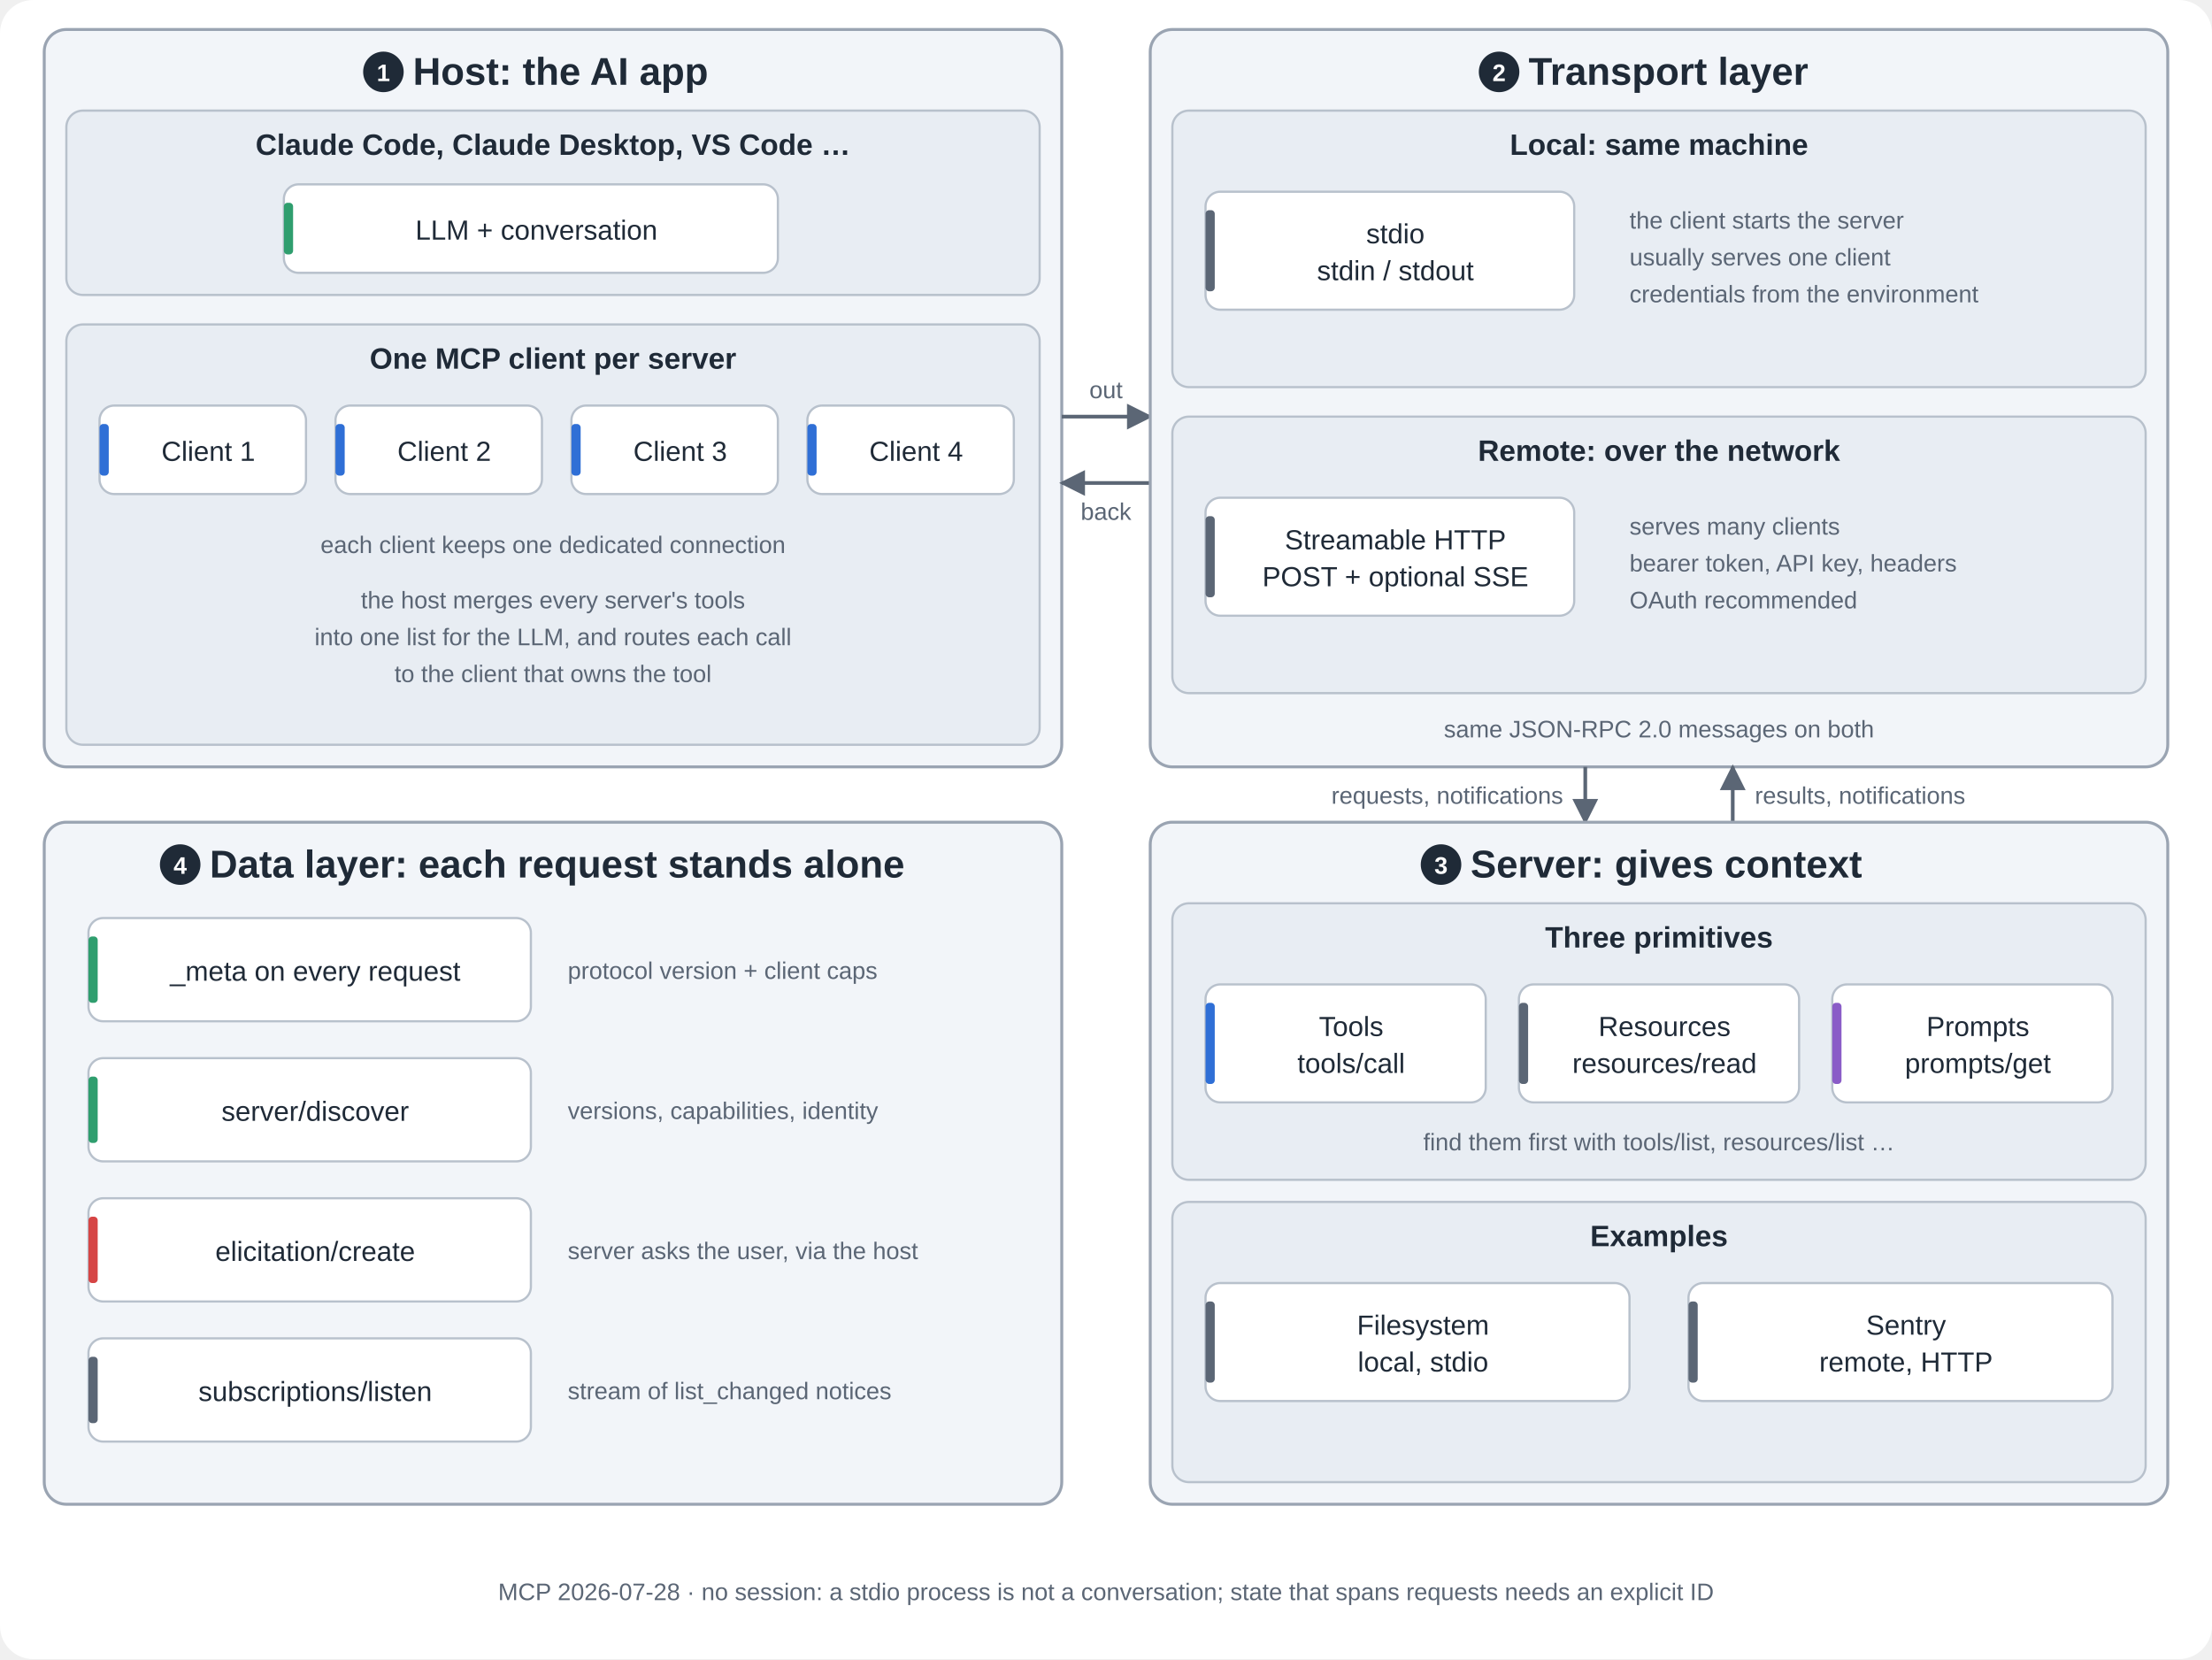
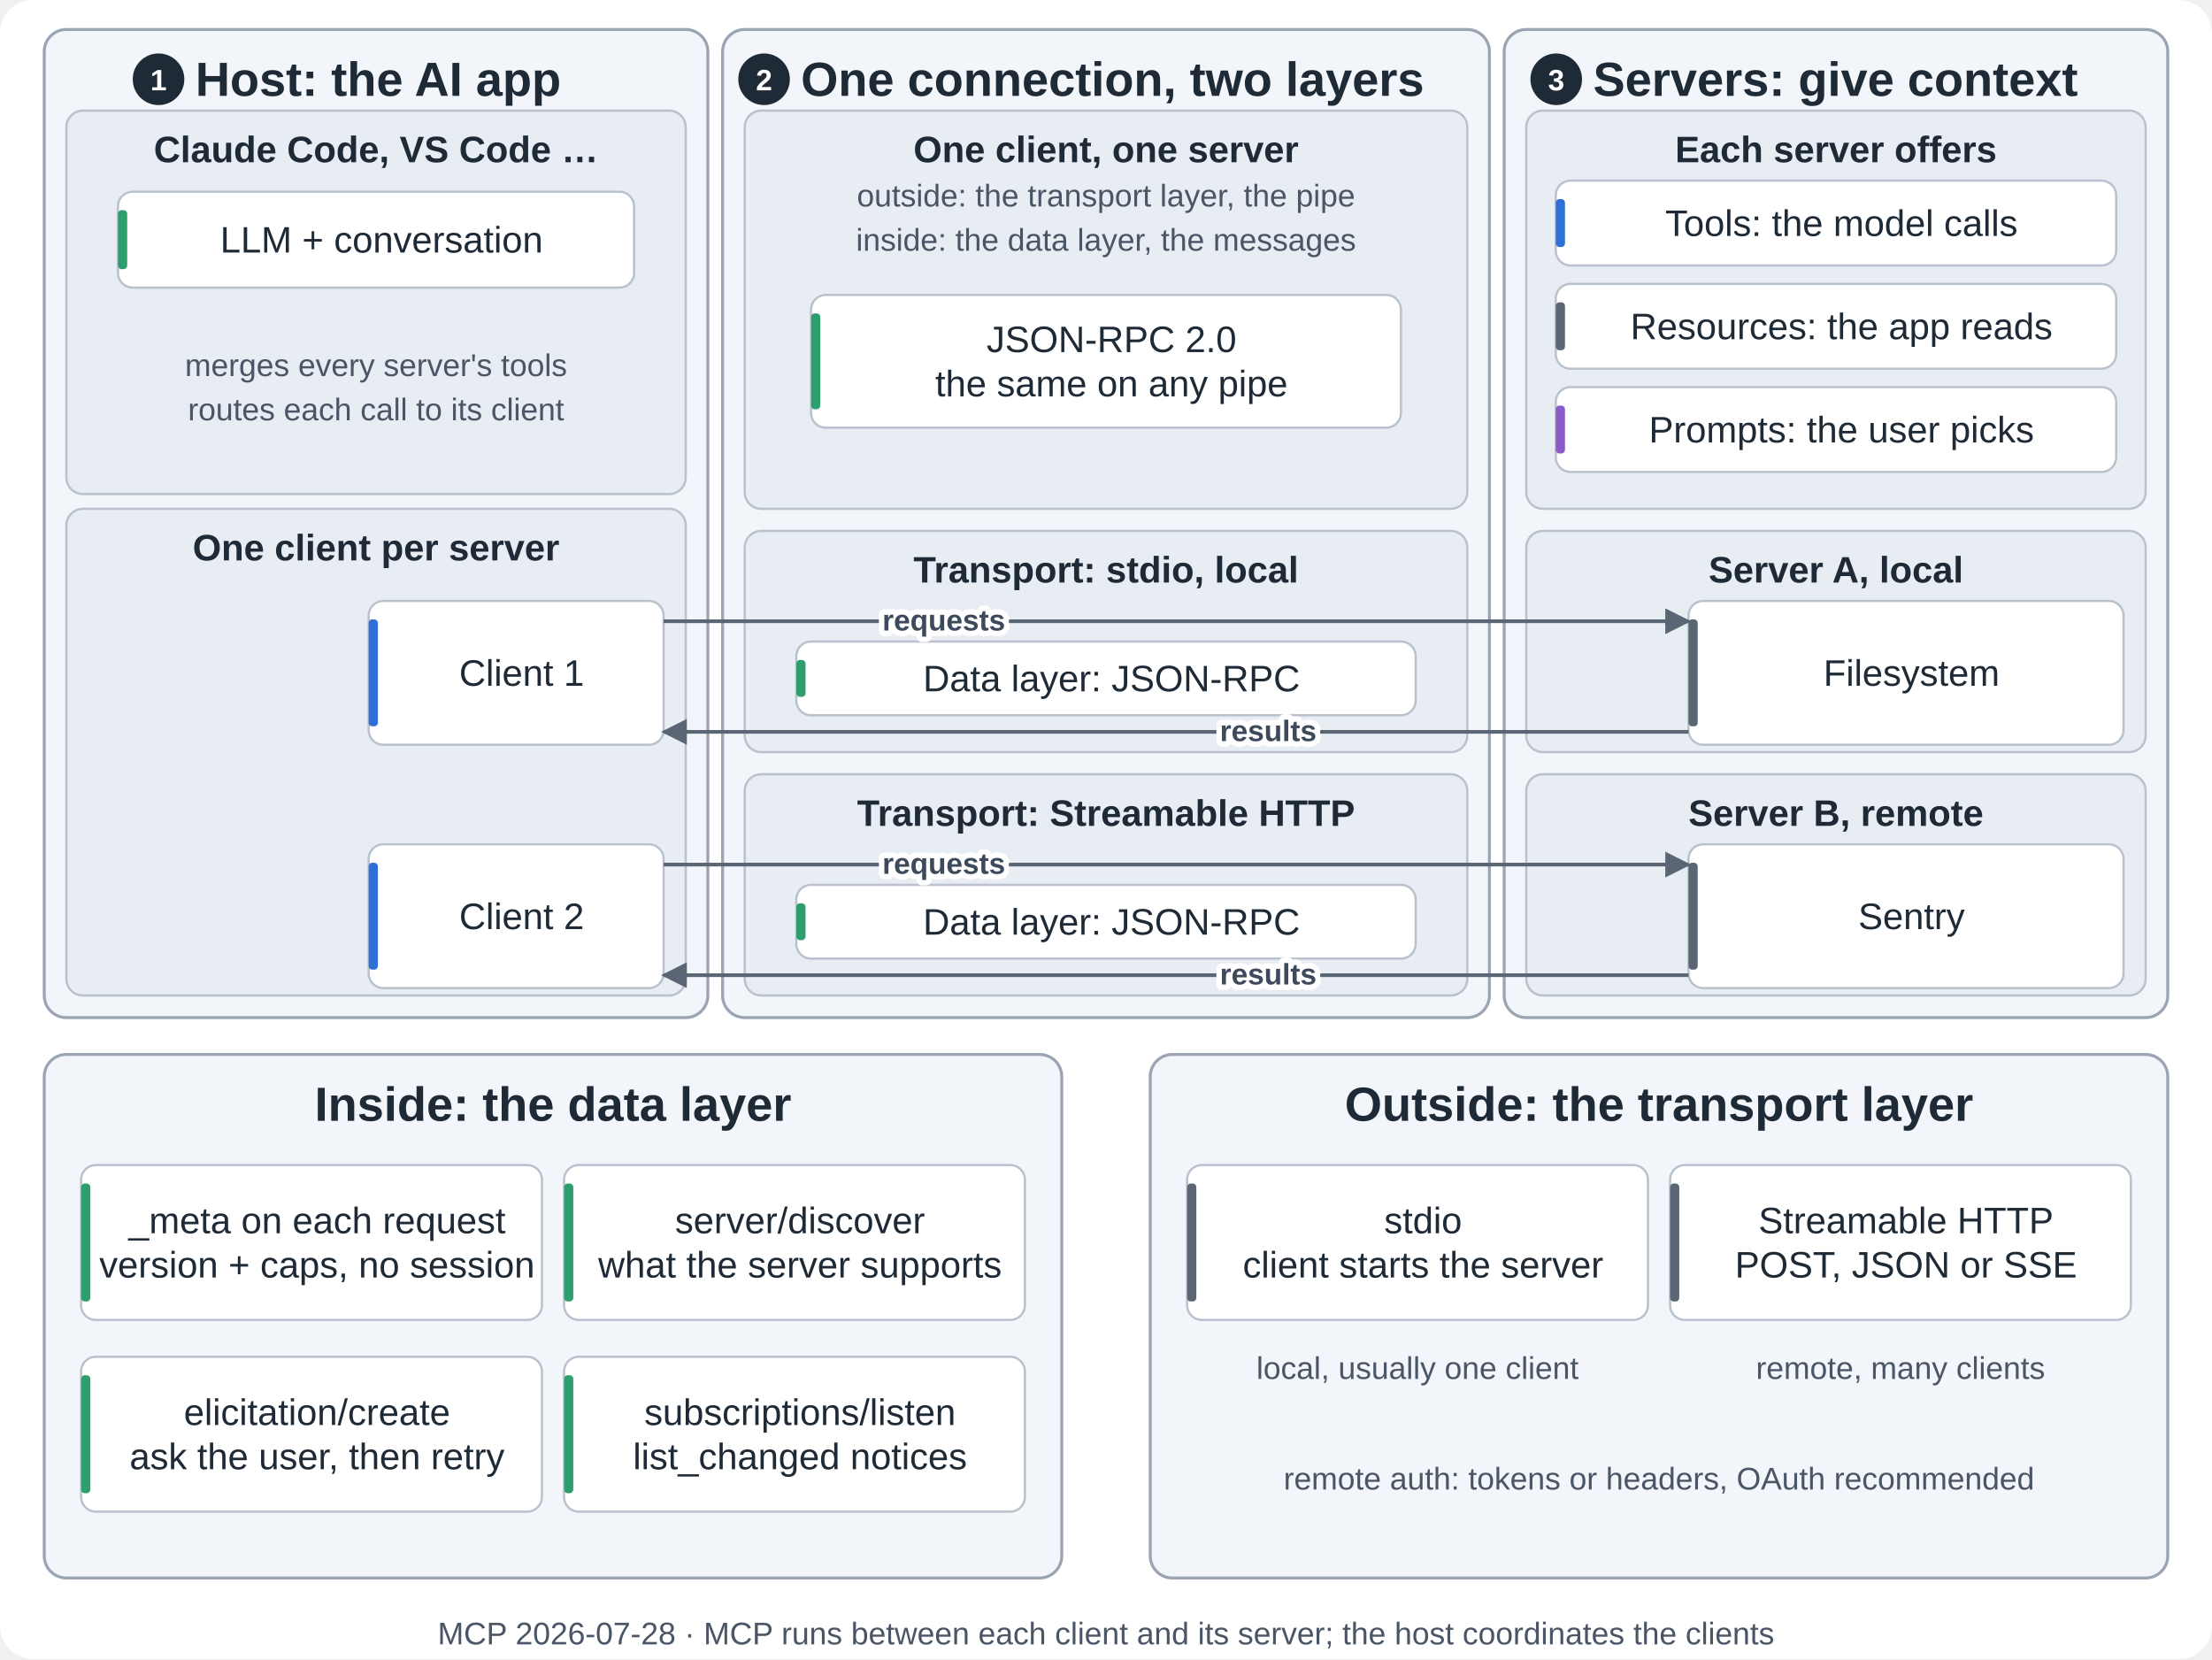
<svg xmlns="http://www.w3.org/2000/svg" viewBox="0 0 1200 900" width="1200" height="900" role="img" aria-labelledby="t d">
  <defs>
    <marker id="arr" viewBox="0 0 10 10" refX="9" refY="5" markerWidth="7" markerHeight="7" orient="auto">
      <path d="M0 0L10 5L0 10z" fill="#5b6675" />
    </marker>
    <marker id="ca" viewBox="0 0 10 10" refX="5" refY="5" markerWidth="6" markerHeight="6" orient="auto">
      <path d="M0 0L10 5L0 10z" fill="#5b6675" />
    </marker>
  </defs>
  <style>
text{font-family:-apple-system,"Helvetica Neue",Arial,"PingFang SC",sans-serif;fill:#1f2a37}
- .gt{font-size:21px;font-weight:700}
- .st{font-size:16px;font-weight:700}
- .ag{font-size:15px}
- .q{font-size:14px;fill:#3d4a5c}
- .lb{font-size:13px;fill:#5b6675}
+ .gt{font-size:26px;font-weight:700}
+ .st{font-size:20px;font-weight:700}
+ .ag{font-size:20px}
+ .q{font-size:18px;fill:#3d4a5c}
+ .lb{font-size:17px;fill:#4a5565}
+ .al{font-size:16px;font-weight:600;fill:#3d4a5c;paint-order:stroke;stroke:#ffffff;stroke-width:6px;stroke-linejoin:round}
.grp{fill:#f2f5f9;stroke:#9aa4b2;stroke-width:1.6}
.sub{fill:#e8edf3;stroke:#b8c1cc;stroke-width:1.2}
.agent{fill:#ffffff;stroke:#b8c1cc;stroke-width:1.2}
.human{fill:#d6e6fb;stroke:#9cbbe6;stroke-width:1.2}
.front{fill:#dcf0e0;stroke:#9ccfa8;stroke-width:1.2}
.flow{stroke:#5b6675;stroke-width:2;fill:none;marker-end:url(#arr)}
.back{stroke-dasharray:7 5}
.cyc{stroke:#5b6675;stroke-width:2;fill:none;marker-end:url(#ca)}
.num{fill:#1f2a37}
- .numt{font-size:13px;font-weight:700;fill:#ffffff}
+ .numt{font-size:16px;font-weight:700;fill:#ffffff}
</style>
  <rect width="1200" height="900" rx="18" fill="#ffffff" />
-   <rect x="24" y="16" width="552" height="400" rx="12" class="grp" />
-   <circle cx="208.0" cy="39" r="11" class="num" />
-   <text x="208.0" y="44" class="numt" text-anchor="middle">1</text>
-   <text x="224.0" y="46" class="gt" text-anchor="start">Host: the AI app</text>
-   <rect x="36" y="60" width="528" height="100" rx="9" class="sub" />
-   <text x="300.0" y="84" class="st" text-anchor="middle">Claude Code, Claude Desktop, VS Code …</text>
-   <rect x="154" y="100" width="268" height="48" rx="8" class="agent" />
-   <rect x="154" y="110" width="5" height="28" rx="2" fill="#2f9e6e" />
-   <text x="291.0" y="130.0" class="ag" text-anchor="middle">LLM + conversation</text>
-   <rect x="36" y="176" width="528" height="228" rx="9" class="sub" />
-   <text x="300.0" y="200" class="st" text-anchor="middle">One MCP client per server</text>
-   <rect x="54" y="220" width="112" height="48" rx="8" class="agent" />
-   <rect x="54" y="230" width="5" height="28" rx="2" fill="#2f6fd6" />
-   <text x="113.0" y="250.0" class="ag" text-anchor="middle">Client 1</text>
-   <rect x="182" y="220" width="112" height="48" rx="8" class="agent" />
-   <rect x="182" y="230" width="5" height="28" rx="2" fill="#2f6fd6" />
-   <text x="241.0" y="250.0" class="ag" text-anchor="middle">Client 2</text>
-   <rect x="310" y="220" width="112" height="48" rx="8" class="agent" />
-   <rect x="310" y="230" width="5" height="28" rx="2" fill="#2f6fd6" />
-   <text x="369.0" y="250.0" class="ag" text-anchor="middle">Client 3</text>
-   <rect x="438" y="220" width="112" height="48" rx="8" class="agent" />
-   <rect x="438" y="230" width="5" height="28" rx="2" fill="#2f6fd6" />
-   <text x="497.0" y="250.0" class="ag" text-anchor="middle">Client 4</text>
-   <text x="300.0" y="300" class="lb" text-anchor="middle">each client keeps one dedicated connection</text>
-   <text x="300.0" y="330" class="lb" text-anchor="middle">the host merges every server's tools</text>
-   <text x="300.0" y="350" class="lb" text-anchor="middle">into one list for the LLM, and routes each call</text>
-   <text x="300.0" y="370" class="lb" text-anchor="middle">to the client that owns the tool</text>
-   <path d="M576 226H624" class="flow" />
-   <text x="600" y="216" class="lb" text-anchor="middle">out</text>
-   <path d="M624 262H576" class="flow" />
-   <text x="600" y="282" class="lb" text-anchor="middle">back</text>
-   <rect x="624" y="16" width="552" height="400" rx="12" class="grp" />
-   <circle cx="813.25" cy="39" r="11" class="num" />
-   <text x="813.25" y="44" class="numt" text-anchor="middle">2</text>
-   <text x="829.25" y="46" class="gt" text-anchor="start">Transport layer</text>
-   <rect x="636" y="60" width="528" height="150" rx="9" class="sub" />
-   <text x="900.0" y="84" class="st" text-anchor="middle">Local: same machine</text>
-   <rect x="654" y="104" width="200" height="64" rx="8" class="agent" />
-   <rect x="654" y="114" width="5" height="44" rx="2" fill="#5b6675" />
-   <text x="757.0" y="132.0" class="ag" text-anchor="middle">stdio</text>
-   <text x="757.0" y="152.0" class="ag" text-anchor="middle">stdin / stdout</text>
-   <text x="884" y="124" class="lb" text-anchor="start">the client starts the server</text>
-   <text x="884" y="144" class="lb" text-anchor="start">usually serves one client</text>
-   <text x="884" y="164" class="lb" text-anchor="start">credentials from the environment</text>
-   <rect x="636" y="226" width="528" height="150" rx="9" class="sub" />
-   <text x="900.0" y="250" class="st" text-anchor="middle">Remote: over the network</text>
-   <rect x="654" y="270" width="200" height="64" rx="8" class="agent" />
-   <rect x="654" y="280" width="5" height="44" rx="2" fill="#5b6675" />
-   <text x="757.0" y="298.0" class="ag" text-anchor="middle">Streamable HTTP</text>
-   <text x="757.0" y="318.0" class="ag" text-anchor="middle">POST + optional SSE</text>
-   <text x="884" y="290" class="lb" text-anchor="start">serves many clients</text>
-   <text x="884" y="310" class="lb" text-anchor="start">bearer token, API key, headers</text>
-   <text x="884" y="330" class="lb" text-anchor="start">OAuth recommended</text>
-   <text x="900.0" y="400" class="lb" text-anchor="middle">same JSON-RPC 2.0 messages on both</text>
-   <path d="M860.0 416V446" class="flow" />
-   <text x="848.0" y="436" class="lb" text-anchor="end">requests, notifications</text>
-   <path d="M940.0 446V416" class="flow" />
-   <text x="952.0" y="436" class="lb" text-anchor="start">results, notifications</text>
-   <rect x="624" y="446" width="552" height="370" rx="12" class="grp" />
-   <circle cx="781.75" cy="469" r="11" class="num" />
-   <text x="781.75" y="474" class="numt" text-anchor="middle">3</text>
-   <text x="797.75" y="476" class="gt" text-anchor="start">Server: gives context</text>
-   <rect x="636" y="490" width="528" height="150" rx="9" class="sub" />
-   <text x="900.0" y="514" class="st" text-anchor="middle">Three primitives</text>
-   <rect x="654" y="534" width="152" height="64" rx="8" class="agent" />
-   <rect x="654" y="544" width="5" height="44" rx="2" fill="#2f6fd6" />
-   <text x="733.0" y="562.0" class="ag" text-anchor="middle">Tools</text>
-   <text x="733.0" y="582.0" class="ag" text-anchor="middle">tools/call</text>
-   <rect x="824" y="534" width="152" height="64" rx="8" class="agent" />
-   <rect x="824" y="544" width="5" height="44" rx="2" fill="#5b6675" />
-   <text x="903.0" y="562.0" class="ag" text-anchor="middle">Resources</text>
-   <text x="903.0" y="582.0" class="ag" text-anchor="middle">resources/read</text>
-   <rect x="994" y="534" width="152" height="64" rx="8" class="agent" />
-   <rect x="994" y="544" width="5" height="44" rx="2" fill="#8a5cc7" />
-   <text x="1073.0" y="562.0" class="ag" text-anchor="middle">Prompts</text>
-   <text x="1073.0" y="582.0" class="ag" text-anchor="middle">prompts/get</text>
-   <text x="900.0" y="624" class="lb" text-anchor="middle">find them first with tools/list, resources/list …</text>
-   <rect x="636" y="652" width="528" height="152" rx="9" class="sub" />
-   <text x="900.0" y="676" class="st" text-anchor="middle">Examples</text>
-   <rect x="654" y="696" width="230" height="64" rx="8" class="agent" />
-   <rect x="654" y="706" width="5" height="44" rx="2" fill="#5b6675" />
-   <text x="772.0" y="724.0" class="ag" text-anchor="middle">Filesystem</text>
-   <text x="772.0" y="744.0" class="ag" text-anchor="middle">local, stdio</text>
-   <rect x="916" y="696" width="230" height="64" rx="8" class="agent" />
-   <rect x="916" y="706" width="5" height="44" rx="2" fill="#5b6675" />
-   <text x="1034.0" y="724.0" class="ag" text-anchor="middle">Sentry</text>
-   <text x="1034.0" y="744.0" class="ag" text-anchor="middle">remote, HTTP</text>
-   <rect x="24" y="446" width="552" height="370" rx="12" class="grp" />
-   <circle cx="97.75" cy="469" r="11" class="num" />
-   <text x="97.75" y="474" class="numt" text-anchor="middle">4</text>
-   <text x="113.75" y="476" class="gt" text-anchor="start">Data layer: each request stands alone</text>
-   <rect x="48" y="498" width="240" height="56" rx="8" class="agent" />
-   <rect x="48" y="508" width="5" height="36" rx="2" fill="#2f9e6e" />
-   <text x="171.0" y="532.0" class="ag" text-anchor="middle">_meta on every request</text>
-   <text x="308" y="531" class="lb" text-anchor="start">protocol version + client caps</text>
-   <rect x="48" y="574" width="240" height="56" rx="8" class="agent" />
-   <rect x="48" y="584" width="5" height="36" rx="2" fill="#2f9e6e" />
-   <text x="171.0" y="608.0" class="ag" text-anchor="middle">server/discover</text>
-   <text x="308" y="607" class="lb" text-anchor="start">versions, capabilities, identity</text>
-   <rect x="48" y="650" width="240" height="56" rx="8" class="agent" />
-   <rect x="48" y="660" width="5" height="36" rx="2" fill="#d64545" />
-   <text x="171.0" y="684.0" class="ag" text-anchor="middle">elicitation/create</text>
-   <text x="308" y="683" class="lb" text-anchor="start">server asks the user, via the host</text>
-   <rect x="48" y="726" width="240" height="56" rx="8" class="agent" />
-   <rect x="48" y="736" width="5" height="36" rx="2" fill="#5b6675" />
-   <text x="171.0" y="760.0" class="ag" text-anchor="middle">subscriptions/listen</text>
-   <text x="308" y="759" class="lb" text-anchor="start">stream of list_changed notices</text>
-   <text x="600" y="868" class="lb" text-anchor="middle">MCP 2026-07-28 · no session: a stdio process is not a conversation; state that spans requests needs an explicit ID</text>
+   <rect x="24" y="16" width="360" height="536" rx="12" class="grp" />
+   <circle cx="86.0" cy="43" r="14" class="num" />
+   <text x="86.0" y="49" class="numt" text-anchor="middle">1</text>
+   <text x="106.0" y="52" class="gt" text-anchor="start">Host: the AI app</text>
+   <rect x="36" y="60" width="336" height="208" rx="9" class="sub" />
+   <text x="204.0" y="88" class="st" text-anchor="middle">Claude Code, VS Code …</text>
+   <rect x="64" y="104" width="280" height="52" rx="8" class="agent" />
+   <rect x="64" y="114" width="5" height="32" rx="2" fill="#2f9e6e" />
+   <text x="207.0" y="137.0" class="ag" text-anchor="middle">LLM + conversation</text>
+   <text x="204.0" y="204" class="lb" text-anchor="middle">merges every server's tools</text>
+   <text x="204.0" y="228" class="lb" text-anchor="middle">routes each call to its client</text>
+   <rect x="36" y="276" width="336" height="264" rx="9" class="sub" />
+   <text x="204.0" y="304" class="st" text-anchor="middle">One client per server</text>
+   <rect x="200" y="326" width="160" height="78" rx="8" class="agent" />
+   <rect x="200" y="336" width="5" height="58" rx="2" fill="#2f6fd6" />
+   <text x="283.0" y="372.0" class="ag" text-anchor="middle">Client 1</text>
+   <rect x="200" y="458" width="160" height="78" rx="8" class="agent" />
+   <rect x="200" y="468" width="5" height="58" rx="2" fill="#2f6fd6" />
+   <text x="283.0" y="504.0" class="ag" text-anchor="middle">Client 2</text>
+   <rect x="392" y="16" width="416" height="536" rx="12" class="grp" />
+   <circle cx="414.5" cy="43" r="14" class="num" />
+   <text x="414.5" y="49" class="numt" text-anchor="middle">2</text>
+   <text x="434.5" y="52" class="gt" text-anchor="start">One connection, two layers</text>
+   <rect x="404" y="60" width="392" height="216" rx="9" class="sub" />
+   <text x="600.0" y="88" class="st" text-anchor="middle">One client, one server</text>
+   <text x="600.0" y="112" class="lb" text-anchor="middle">outside: the transport layer, the pipe</text>
+   <text x="600.0" y="136" class="lb" text-anchor="middle">inside: the data layer, the messages</text>
+   <rect x="440" y="160" width="320" height="72" rx="8" class="agent" />
+   <rect x="440" y="170" width="5" height="52" rx="2" fill="#2f9e6e" />
+   <text x="603.0" y="191.0" class="ag" text-anchor="middle">JSON-RPC 2.0</text>
+   <text x="603.0" y="215.0" class="ag" text-anchor="middle">the same on any pipe</text>
+   <rect x="404" y="288" width="392" height="120" rx="9" class="sub" />
+   <text x="600.0" y="316" class="st" text-anchor="middle">Transport: stdio, local</text>
+   <rect x="432" y="348" width="336" height="40" rx="8" class="agent" />
+   <rect x="432" y="358" width="5" height="20" rx="2" fill="#2f9e6e" />
+   <text x="603.0" y="375.0" class="ag" text-anchor="middle">Data layer: JSON-RPC</text>
+   <rect x="404" y="420" width="392" height="120" rx="9" class="sub" />
+   <text x="600.0" y="448" class="st" text-anchor="middle">Transport: Streamable HTTP</text>
+   <rect x="432" y="480" width="336" height="40" rx="8" class="agent" />
+   <rect x="432" y="490" width="5" height="20" rx="2" fill="#2f9e6e" />
+   <text x="603.0" y="507.0" class="ag" text-anchor="middle">Data layer: JSON-RPC</text>
+   <rect x="816" y="16" width="360" height="536" rx="12" class="grp" />
+   <circle cx="844.25" cy="43" r="14" class="num" />
+   <text x="844.25" y="49" class="numt" text-anchor="middle">3</text>
+   <text x="864.25" y="52" class="gt" text-anchor="start">Servers: give context</text>
+   <rect x="828" y="60" width="336" height="216" rx="9" class="sub" />
+   <text x="996.0" y="88" class="st" text-anchor="middle">Each server offers</text>
+   <rect x="844" y="98" width="304" height="46" rx="8" class="agent" />
+   <rect x="844" y="108" width="5" height="26" rx="2" fill="#2f6fd6" />
+   <text x="999.0" y="128.0" class="ag" text-anchor="middle">Tools: the model calls</text>
+   <rect x="844" y="154" width="304" height="46" rx="8" class="agent" />
+   <rect x="844" y="164" width="5" height="26" rx="2" fill="#5b6675" />
+   <text x="999.0" y="184.0" class="ag" text-anchor="middle">Resources: the app reads</text>
+   <rect x="844" y="210" width="304" height="46" rx="8" class="agent" />
+   <rect x="844" y="220" width="5" height="26" rx="2" fill="#8a5cc7" />
+   <text x="999.0" y="240.0" class="ag" text-anchor="middle">Prompts: the user picks</text>
+   <rect x="828" y="288" width="336" height="120" rx="9" class="sub" />
+   <text x="996.0" y="316" class="st" text-anchor="middle">Server A, local</text>
+   <rect x="916" y="326" width="236" height="78" rx="8" class="agent" />
+   <rect x="916" y="336" width="5" height="58" rx="2" fill="#5b6675" />
+   <text x="1037.0" y="372.0" class="ag" text-anchor="middle">Filesystem</text>
+   <rect x="828" y="420" width="336" height="120" rx="9" class="sub" />
+   <text x="996.0" y="448" class="st" text-anchor="middle">Server B, remote</text>
+   <rect x="916" y="458" width="236" height="78" rx="8" class="agent" />
+   <rect x="916" y="468" width="5" height="58" rx="2" fill="#5b6675" />
+   <text x="1037.0" y="504.0" class="ag" text-anchor="middle">Sentry</text>
+   <rect x="24" y="572" width="552" height="284" rx="12" class="grp" />
+   <text x="300.0" y="608" class="gt" text-anchor="middle">Inside: the data layer</text>
+   <rect x="44" y="632" width="250" height="84" rx="8" class="agent" />
+   <rect x="44" y="642" width="5" height="64" rx="2" fill="#2f9e6e" />
+   <text x="172.0" y="669.0" class="ag" text-anchor="middle">_meta on each request</text>
+   <text x="172.0" y="693.0" class="ag" text-anchor="middle">version + caps, no session</text>
+   <rect x="306" y="632" width="250" height="84" rx="8" class="agent" />
+   <rect x="306" y="642" width="5" height="64" rx="2" fill="#2f9e6e" />
+   <text x="434.0" y="669.0" class="ag" text-anchor="middle">server/discover</text>
+   <text x="434.0" y="693.0" class="ag" text-anchor="middle">what the server supports</text>
+   <rect x="44" y="736" width="250" height="84" rx="8" class="agent" />
+   <rect x="44" y="746" width="5" height="64" rx="2" fill="#2f9e6e" />
+   <text x="172.0" y="773.0" class="ag" text-anchor="middle">elicitation/create</text>
+   <text x="172.0" y="797.0" class="ag" text-anchor="middle">ask the user, then retry</text>
+   <rect x="306" y="736" width="250" height="84" rx="8" class="agent" />
+   <rect x="306" y="746" width="5" height="64" rx="2" fill="#2f9e6e" />
+   <text x="434.0" y="773.0" class="ag" text-anchor="middle">subscriptions/listen</text>
+   <text x="434.0" y="797.0" class="ag" text-anchor="middle">list_changed notices</text>
+   <rect x="624" y="572" width="552" height="284" rx="12" class="grp" />
+   <text x="900.0" y="608" class="gt" text-anchor="middle">Outside: the transport layer</text>
+   <rect x="644" y="632" width="250" height="84" rx="8" class="agent" />
+   <rect x="644" y="642" width="5" height="64" rx="2" fill="#5b6675" />
+   <text x="772.0" y="669.0" class="ag" text-anchor="middle">stdio</text>
+   <text x="772.0" y="693.0" class="ag" text-anchor="middle">client starts the server</text>
+   <rect x="906" y="632" width="250" height="84" rx="8" class="agent" />
+   <rect x="906" y="642" width="5" height="64" rx="2" fill="#5b6675" />
+   <text x="1034.0" y="669.0" class="ag" text-anchor="middle">Streamable HTTP</text>
+   <text x="1034.0" y="693.0" class="ag" text-anchor="middle">POST, JSON or SSE</text>
+   <text x="769" y="748" class="lb" text-anchor="middle">local, usually one client</text>
+   <text x="1031" y="748" class="lb" text-anchor="middle">remote, many clients</text>
+   <text x="900" y="808" class="lb" text-anchor="middle">remote auth: tokens or headers, OAuth recommended</text>
+   <path d="M360 337H916" class="flow" />
+   <text x="512" y="342" class="al" text-anchor="middle">requests</text>
+   <path d="M916 397H360" class="flow" />
+   <text x="688" y="402" class="al" text-anchor="middle">results</text>
+   <path d="M360 469H916" class="flow" />
+   <text x="512" y="474" class="al" text-anchor="middle">requests</text>
+   <path d="M916 529H360" class="flow" />
+   <text x="688" y="534" class="al" text-anchor="middle">results</text>
+   <text x="600" y="892" class="lb" text-anchor="middle">MCP 2026-07-28 · MCP runs between each client and its server; the host coordinates the clients</text>
</svg>
